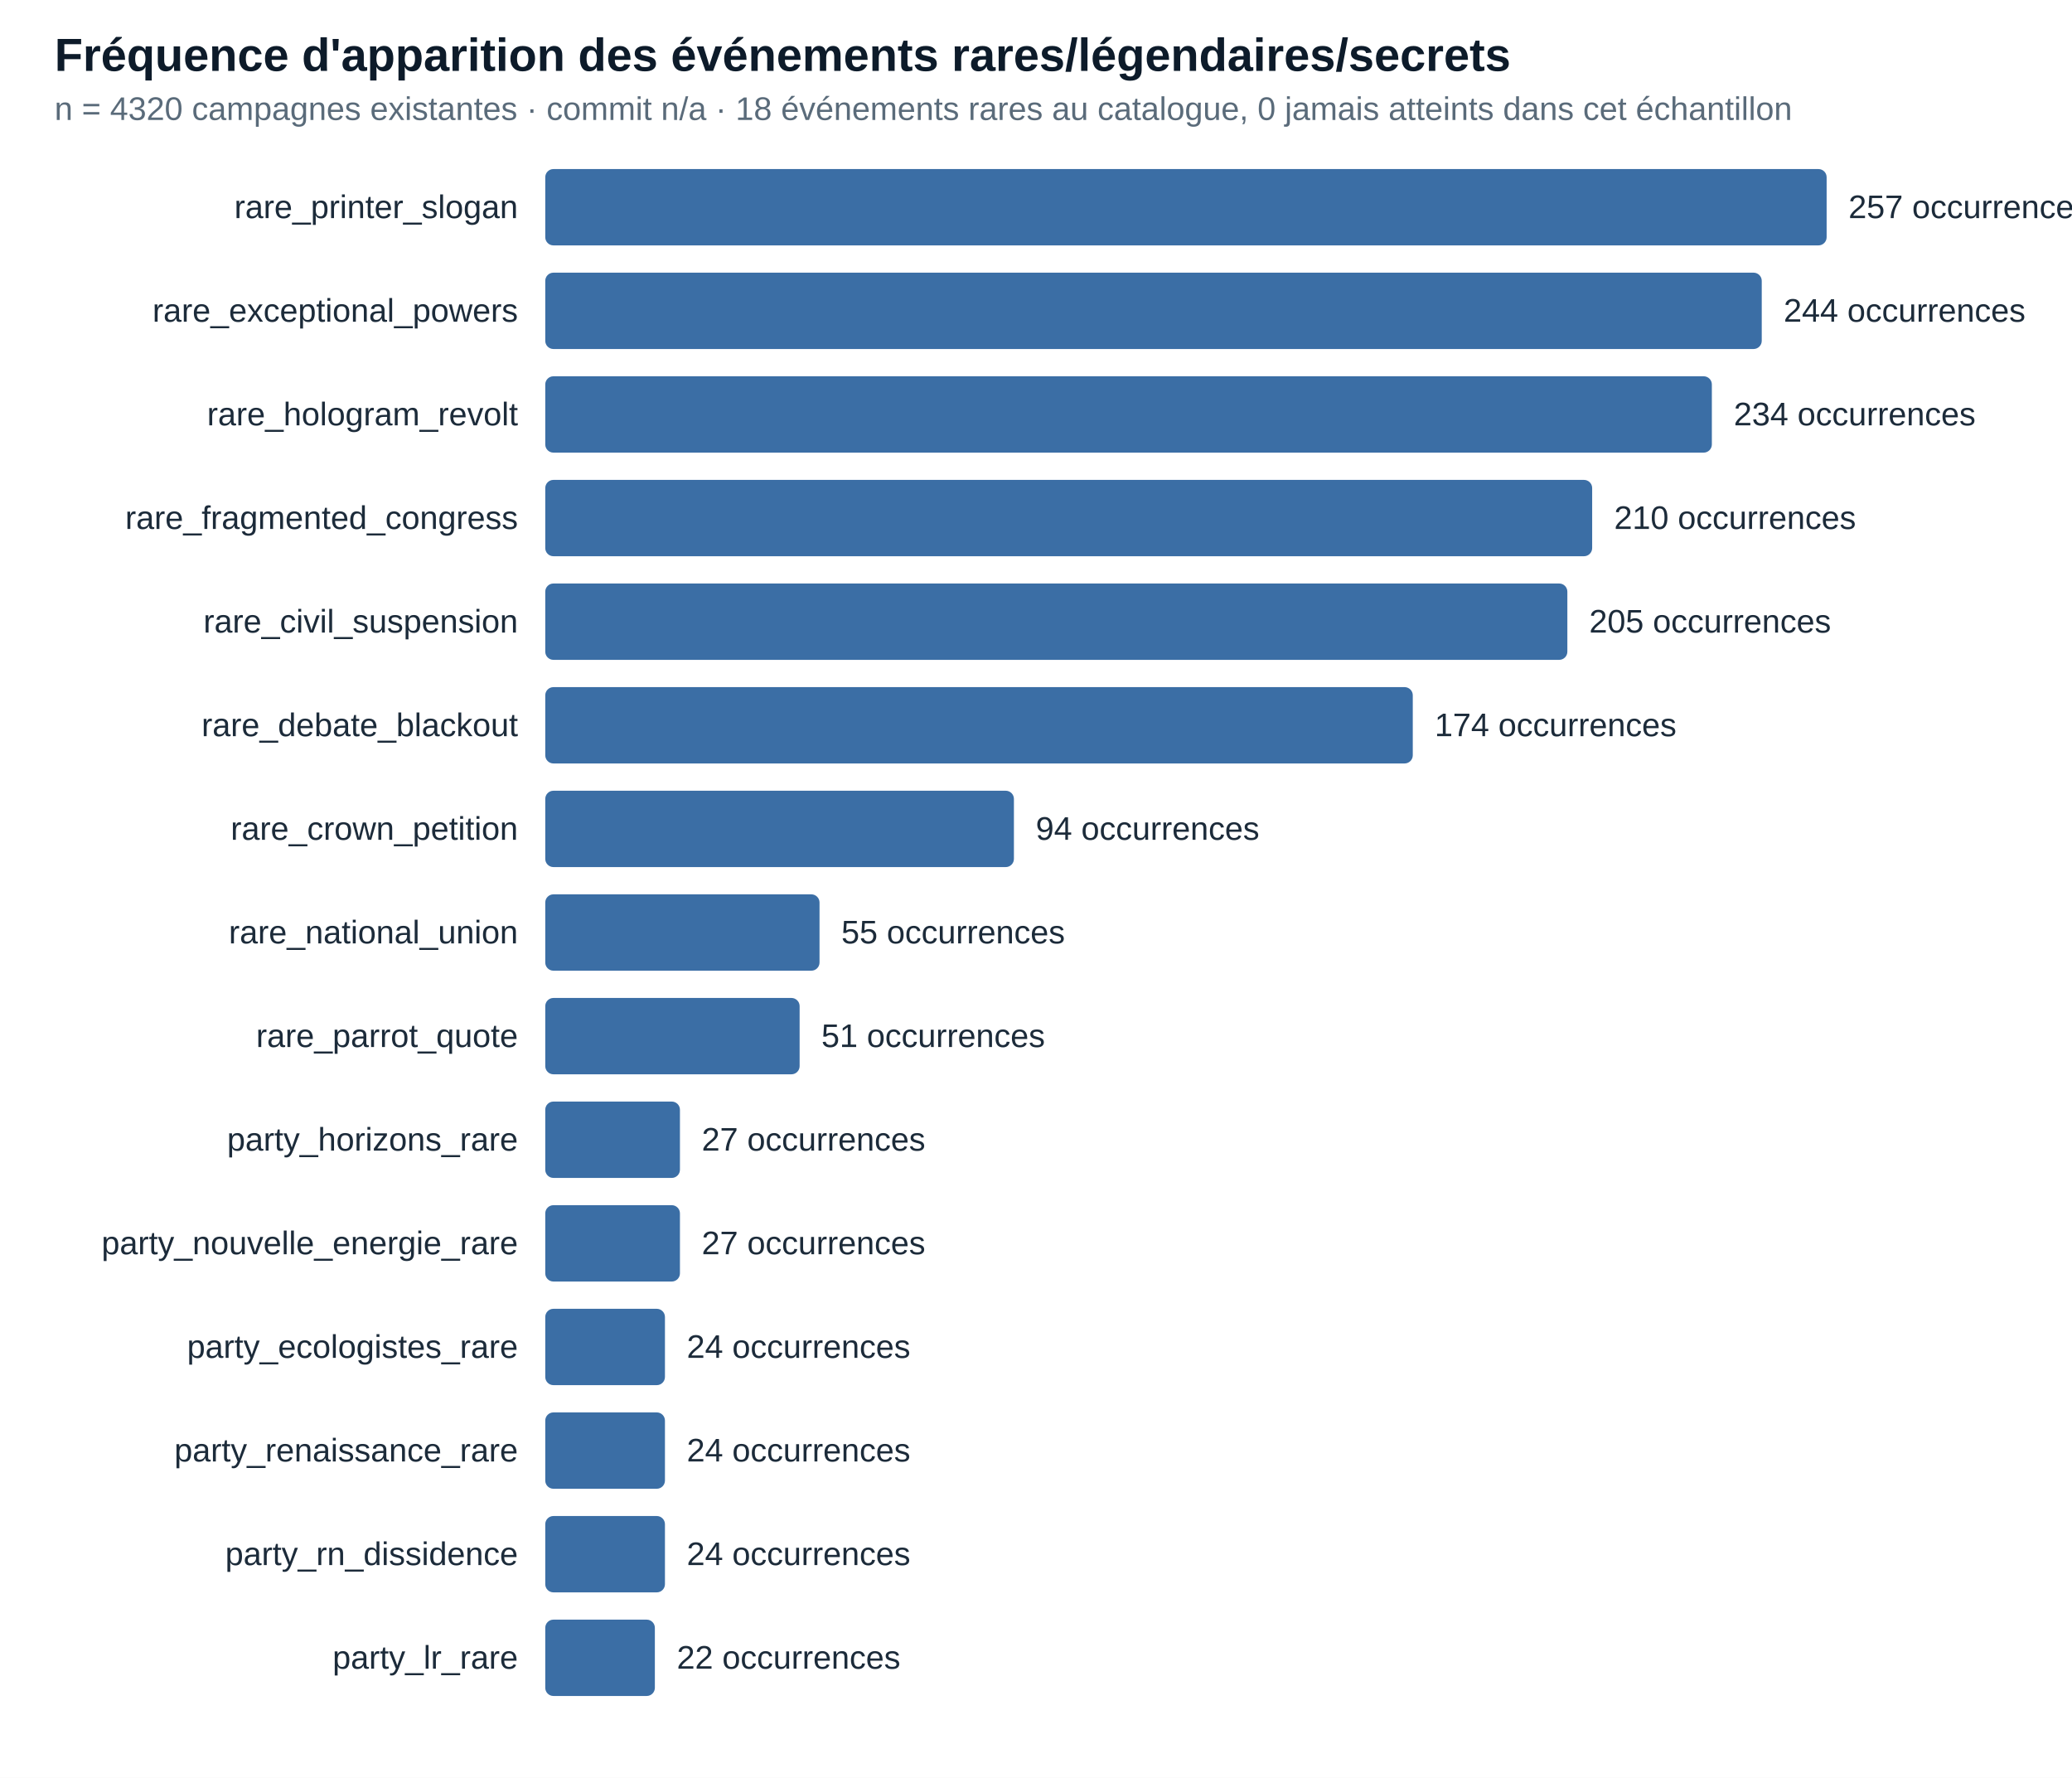
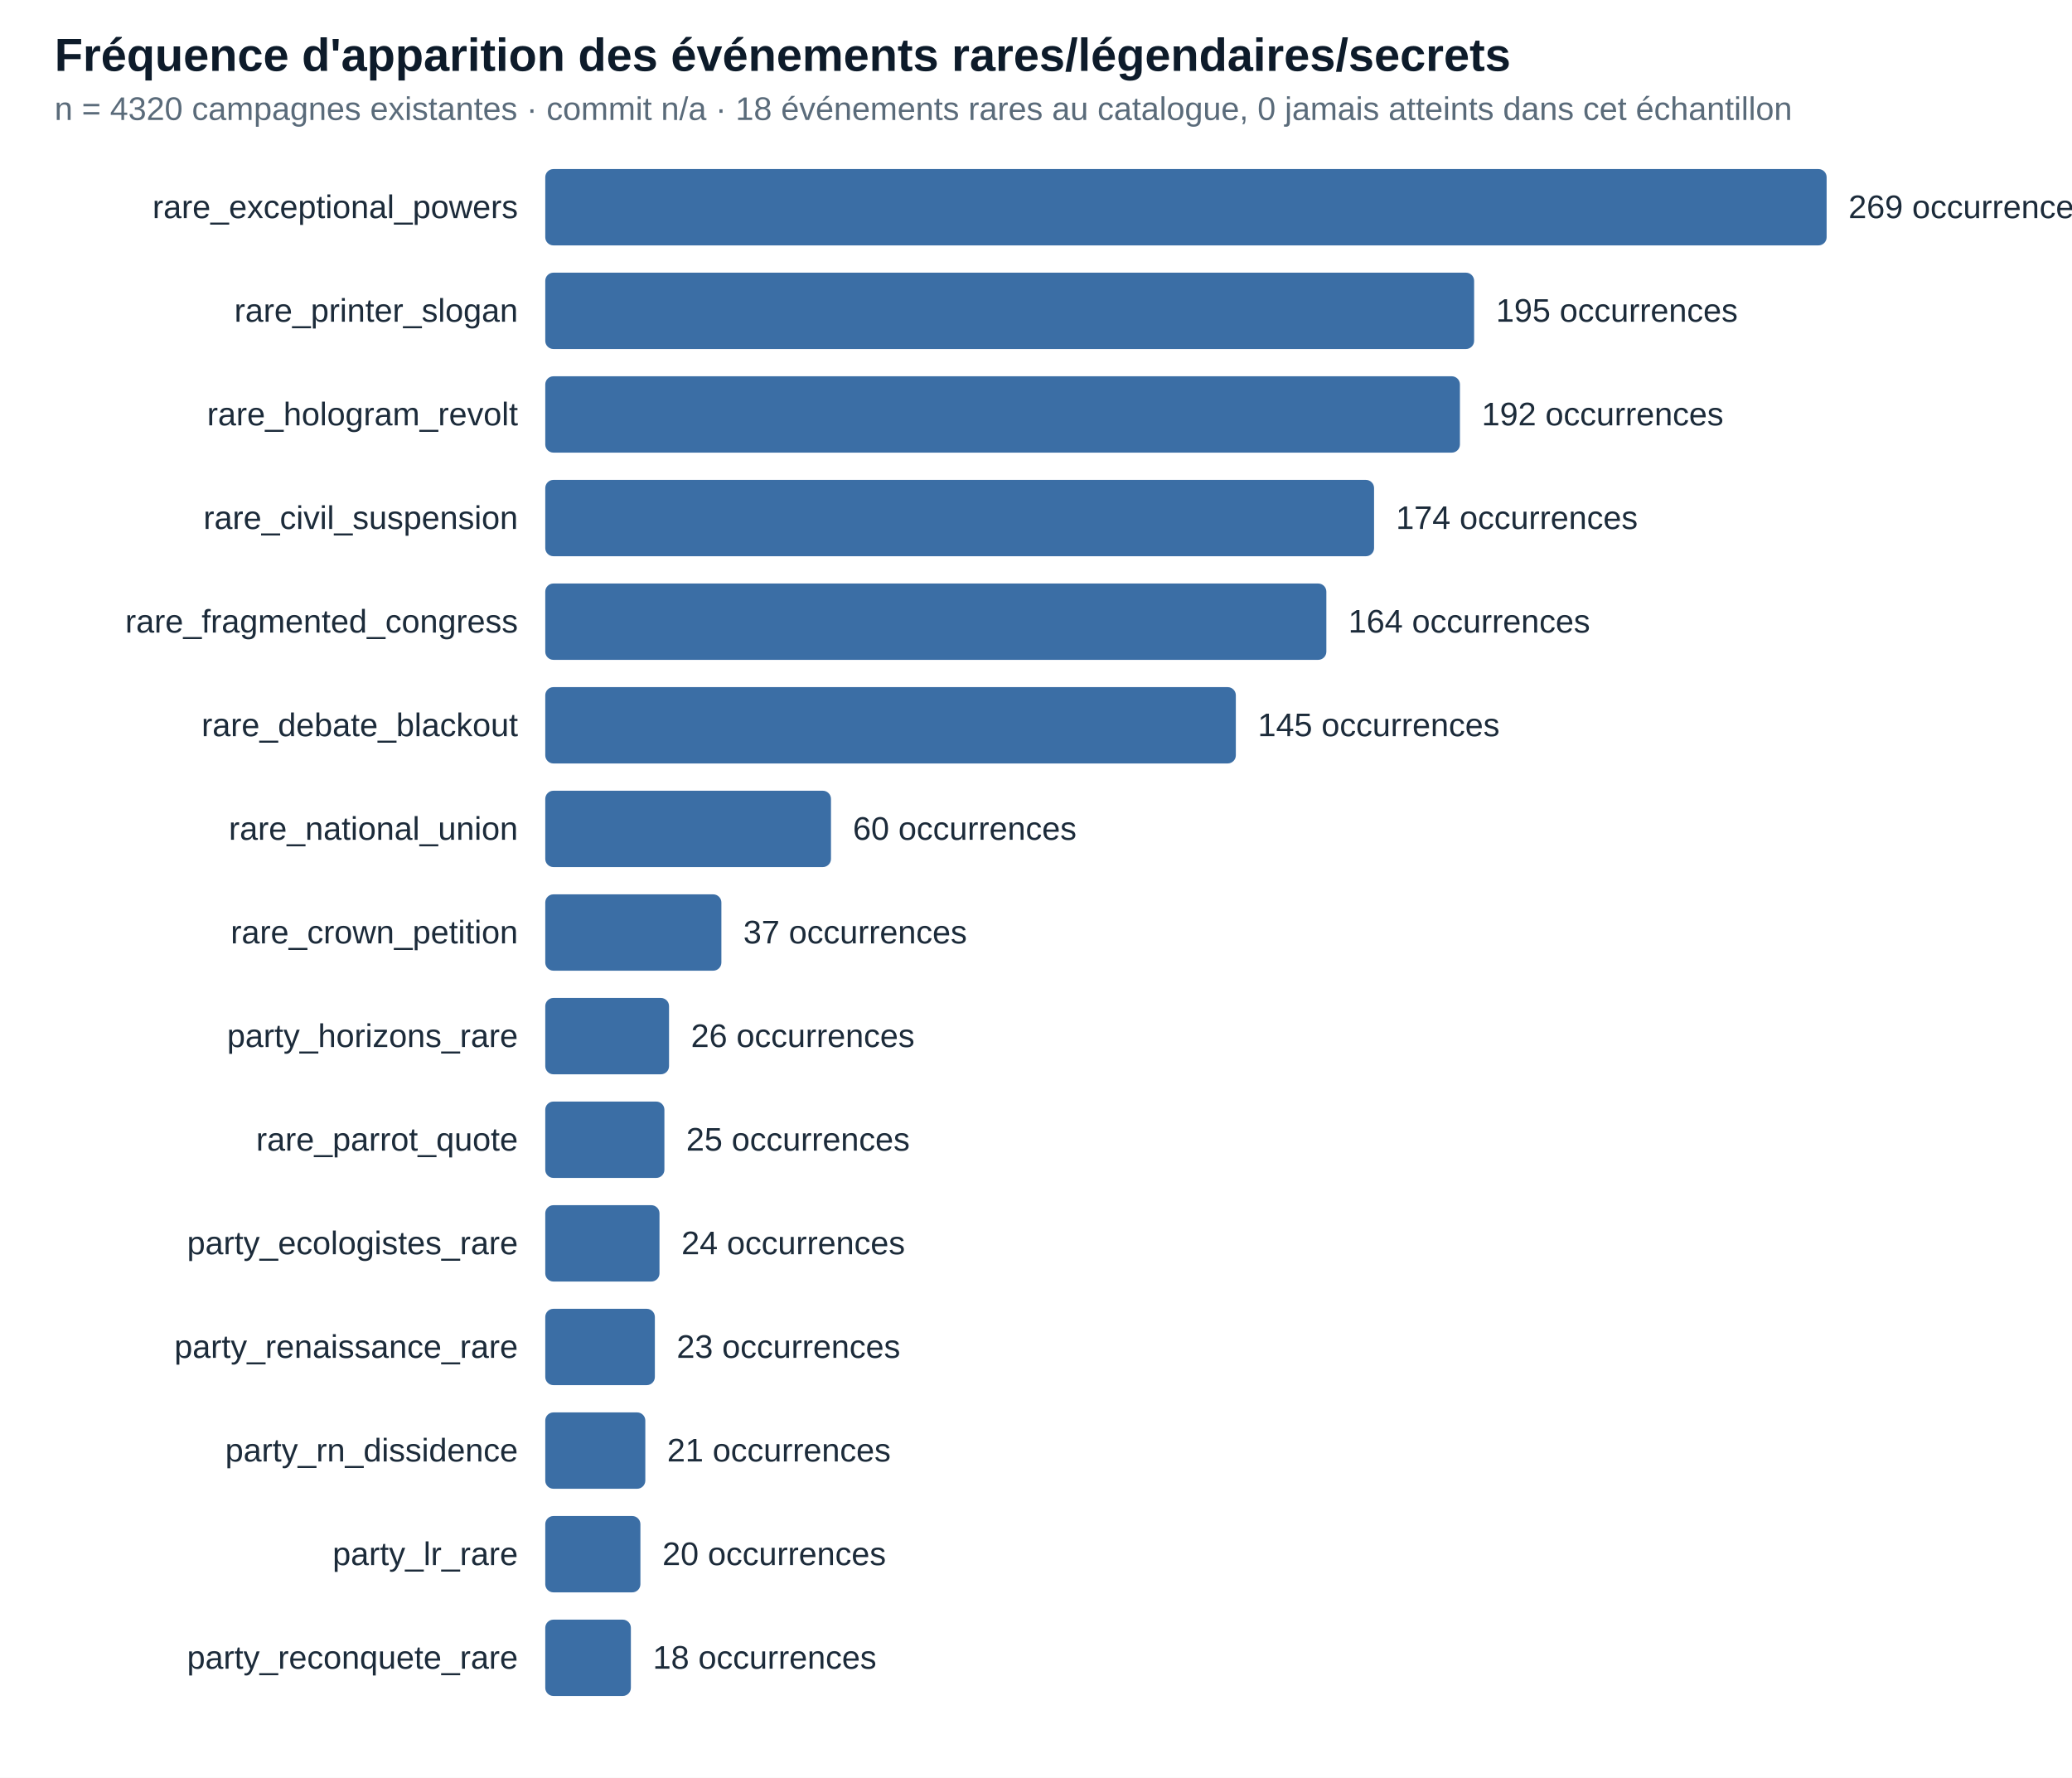
<svg xmlns="http://www.w3.org/2000/svg" width="760" height="652" viewBox="0 0 760 652">
  <rect width="760" height="652" fill="#ffffff" />
  <text x="20" y="26" font-size="17" font-weight="700" fill="#0d1b2a" style="font-family:Arial,Helvetica,sans-serif">Fréquence d'apparition des événements rares/légendaires/secrets</text>
  <text x="20" y="44" font-size="12" fill="#5a6b7a" style="font-family:Arial,Helvetica,sans-serif">n = 4320 campagnes existantes · commit n/a · 18 événements rares au catalogue, 0 jamais atteints dans cet échantillon</text>
-   <text x="190" y="80" text-anchor="end" font-size="12" fill="#1c2b3a" style="font-family:Arial,Helvetica,sans-serif">rare_printer_slogan</text>
+   <text x="190" y="80" text-anchor="end" font-size="12" fill="#1c2b3a" style="font-family:Arial,Helvetica,sans-serif">rare_exceptional_powers</text>
  <rect x="200" y="62" width="470.0" height="28" fill="#3b6ea5" rx="3" />
-   <text x="678" y="80" font-size="12" fill="#1c2b3a" style="font-family:Arial,Helvetica,sans-serif">257 occurrences</text>
-   <text x="190" y="118" text-anchor="end" font-size="12" fill="#1c2b3a" style="font-family:Arial,Helvetica,sans-serif">rare_exceptional_powers</text>
-   <rect x="200" y="100" width="446.2" height="28" fill="#3b6ea5" rx="3" />
-   <text x="654.226" y="118" font-size="12" fill="#1c2b3a" style="font-family:Arial,Helvetica,sans-serif">244 occurrences</text>
+   <text x="678" y="80" font-size="12" fill="#1c2b3a" style="font-family:Arial,Helvetica,sans-serif">269 occurrences</text>
+   <text x="190" y="118" text-anchor="end" font-size="12" fill="#1c2b3a" style="font-family:Arial,Helvetica,sans-serif">rare_printer_slogan</text>
+   <rect x="200" y="100" width="340.7" height="28" fill="#3b6ea5" rx="3" />
+   <text x="548.706" y="118" font-size="12" fill="#1c2b3a" style="font-family:Arial,Helvetica,sans-serif">195 occurrences</text>
  <text x="190" y="156" text-anchor="end" font-size="12" fill="#1c2b3a" style="font-family:Arial,Helvetica,sans-serif">rare_hologram_revolt</text>
-   <rect x="200" y="138" width="427.9" height="28" fill="#3b6ea5" rx="3" />
-   <text x="635.938" y="156" font-size="12" fill="#1c2b3a" style="font-family:Arial,Helvetica,sans-serif">234 occurrences</text>
-   <text x="190" y="194" text-anchor="end" font-size="12" fill="#1c2b3a" style="font-family:Arial,Helvetica,sans-serif">rare_fragmented_congress</text>
-   <rect x="200" y="176" width="384.0" height="28" fill="#3b6ea5" rx="3" />
-   <text x="592.047" y="194" font-size="12" fill="#1c2b3a" style="font-family:Arial,Helvetica,sans-serif">210 occurrences</text>
-   <text x="190" y="232" text-anchor="end" font-size="12" fill="#1c2b3a" style="font-family:Arial,Helvetica,sans-serif">rare_civil_suspension</text>
-   <rect x="200" y="214" width="374.9" height="28" fill="#3b6ea5" rx="3" />
-   <text x="582.903" y="232" font-size="12" fill="#1c2b3a" style="font-family:Arial,Helvetica,sans-serif">205 occurrences</text>
+   <rect x="200" y="138" width="335.5" height="28" fill="#3b6ea5" rx="3" />
+   <text x="543.465" y="156" font-size="12" fill="#1c2b3a" style="font-family:Arial,Helvetica,sans-serif">192 occurrences</text>
+   <text x="190" y="194" text-anchor="end" font-size="12" fill="#1c2b3a" style="font-family:Arial,Helvetica,sans-serif">rare_civil_suspension</text>
+   <rect x="200" y="176" width="304.0" height="28" fill="#3b6ea5" rx="3" />
+   <text x="512.015" y="194" font-size="12" fill="#1c2b3a" style="font-family:Arial,Helvetica,sans-serif">174 occurrences</text>
+   <text x="190" y="232" text-anchor="end" font-size="12" fill="#1c2b3a" style="font-family:Arial,Helvetica,sans-serif">rare_fragmented_congress</text>
+   <rect x="200" y="214" width="286.5" height="28" fill="#3b6ea5" rx="3" />
+   <text x="494.543" y="232" font-size="12" fill="#1c2b3a" style="font-family:Arial,Helvetica,sans-serif">164 occurrences</text>
  <text x="190" y="270" text-anchor="end" font-size="12" fill="#1c2b3a" style="font-family:Arial,Helvetica,sans-serif">rare_debate_blackout</text>
-   <rect x="200" y="252" width="318.2" height="28" fill="#3b6ea5" rx="3" />
-   <text x="526.21" y="270" font-size="12" fill="#1c2b3a" style="font-family:Arial,Helvetica,sans-serif">174 occurrences</text>
-   <text x="190" y="308" text-anchor="end" font-size="12" fill="#1c2b3a" style="font-family:Arial,Helvetica,sans-serif">rare_crown_petition</text>
-   <rect x="200" y="290" width="171.9" height="28" fill="#3b6ea5" rx="3" />
-   <text x="379.907" y="308" font-size="12" fill="#1c2b3a" style="font-family:Arial,Helvetica,sans-serif">94 occurrences</text>
-   <text x="190" y="346" text-anchor="end" font-size="12" fill="#1c2b3a" style="font-family:Arial,Helvetica,sans-serif">rare_national_union</text>
-   <rect x="200" y="328" width="100.6" height="28" fill="#3b6ea5" rx="3" />
-   <text x="308.584" y="346" font-size="12" fill="#1c2b3a" style="font-family:Arial,Helvetica,sans-serif">55 occurrences</text>
-   <text x="190" y="384" text-anchor="end" font-size="12" fill="#1c2b3a" style="font-family:Arial,Helvetica,sans-serif">rare_parrot_quote</text>
-   <rect x="200" y="366" width="93.3" height="28" fill="#3b6ea5" rx="3" />
-   <text x="301.268" y="384" font-size="12" fill="#1c2b3a" style="font-family:Arial,Helvetica,sans-serif">51 occurrences</text>
-   <text x="190" y="422" text-anchor="end" font-size="12" fill="#1c2b3a" style="font-family:Arial,Helvetica,sans-serif">party_horizons_rare</text>
-   <rect x="200" y="404" width="49.4" height="28" fill="#3b6ea5" rx="3" />
-   <text x="257.377" y="422" font-size="12" fill="#1c2b3a" style="font-family:Arial,Helvetica,sans-serif">27 occurrences</text>
-   <text x="190" y="460" text-anchor="end" font-size="12" fill="#1c2b3a" style="font-family:Arial,Helvetica,sans-serif">party_nouvelle_energie_rare</text>
-   <rect x="200" y="442" width="49.4" height="28" fill="#3b6ea5" rx="3" />
-   <text x="257.377" y="460" font-size="12" fill="#1c2b3a" style="font-family:Arial,Helvetica,sans-serif">27 occurrences</text>
-   <text x="190" y="498" text-anchor="end" font-size="12" fill="#1c2b3a" style="font-family:Arial,Helvetica,sans-serif">party_ecologistes_rare</text>
-   <rect x="200" y="480" width="43.9" height="28" fill="#3b6ea5" rx="3" />
-   <text x="251.891" y="498" font-size="12" fill="#1c2b3a" style="font-family:Arial,Helvetica,sans-serif">24 occurrences</text>
-   <text x="190" y="536" text-anchor="end" font-size="12" fill="#1c2b3a" style="font-family:Arial,Helvetica,sans-serif">party_renaissance_rare</text>
-   <rect x="200" y="518" width="43.9" height="28" fill="#3b6ea5" rx="3" />
-   <text x="251.891" y="536" font-size="12" fill="#1c2b3a" style="font-family:Arial,Helvetica,sans-serif">24 occurrences</text>
-   <text x="190" y="574" text-anchor="end" font-size="12" fill="#1c2b3a" style="font-family:Arial,Helvetica,sans-serif">party_rn_dissidence</text>
-   <rect x="200" y="556" width="43.9" height="28" fill="#3b6ea5" rx="3" />
-   <text x="251.891" y="574" font-size="12" fill="#1c2b3a" style="font-family:Arial,Helvetica,sans-serif">24 occurrences</text>
-   <text x="190" y="612" text-anchor="end" font-size="12" fill="#1c2b3a" style="font-family:Arial,Helvetica,sans-serif">party_lr_rare</text>
-   <rect x="200" y="594" width="40.2" height="28" fill="#3b6ea5" rx="3" />
-   <text x="248.233" y="612" font-size="12" fill="#1c2b3a" style="font-family:Arial,Helvetica,sans-serif">22 occurrences</text>
+   <rect x="200" y="252" width="253.3" height="28" fill="#3b6ea5" rx="3" />
+   <text x="461.346" y="270" font-size="12" fill="#1c2b3a" style="font-family:Arial,Helvetica,sans-serif">145 occurrences</text>
+   <text x="190" y="308" text-anchor="end" font-size="12" fill="#1c2b3a" style="font-family:Arial,Helvetica,sans-serif">rare_national_union</text>
+   <rect x="200" y="290" width="104.8" height="28" fill="#3b6ea5" rx="3" />
+   <text x="312.833" y="308" font-size="12" fill="#1c2b3a" style="font-family:Arial,Helvetica,sans-serif">60 occurrences</text>
+   <text x="190" y="346" text-anchor="end" font-size="12" fill="#1c2b3a" style="font-family:Arial,Helvetica,sans-serif">rare_crown_petition</text>
+   <rect x="200" y="328" width="64.6" height="28" fill="#3b6ea5" rx="3" />
+   <text x="272.647" y="346" font-size="12" fill="#1c2b3a" style="font-family:Arial,Helvetica,sans-serif">37 occurrences</text>
+   <text x="190" y="384" text-anchor="end" font-size="12" fill="#1c2b3a" style="font-family:Arial,Helvetica,sans-serif">party_horizons_rare</text>
+   <rect x="200" y="366" width="45.4" height="28" fill="#3b6ea5" rx="3" />
+   <text x="253.428" y="384" font-size="12" fill="#1c2b3a" style="font-family:Arial,Helvetica,sans-serif">26 occurrences</text>
+   <text x="190" y="422" text-anchor="end" font-size="12" fill="#1c2b3a" style="font-family:Arial,Helvetica,sans-serif">rare_parrot_quote</text>
+   <rect x="200" y="404" width="43.7" height="28" fill="#3b6ea5" rx="3" />
+   <text x="251.68" y="422" font-size="12" fill="#1c2b3a" style="font-family:Arial,Helvetica,sans-serif">25 occurrences</text>
+   <text x="190" y="460" text-anchor="end" font-size="12" fill="#1c2b3a" style="font-family:Arial,Helvetica,sans-serif">party_ecologistes_rare</text>
+   <rect x="200" y="442" width="41.9" height="28" fill="#3b6ea5" rx="3" />
+   <text x="249.933" y="460" font-size="12" fill="#1c2b3a" style="font-family:Arial,Helvetica,sans-serif">24 occurrences</text>
+   <text x="190" y="498" text-anchor="end" font-size="12" fill="#1c2b3a" style="font-family:Arial,Helvetica,sans-serif">party_renaissance_rare</text>
+   <rect x="200" y="480" width="40.2" height="28" fill="#3b6ea5" rx="3" />
+   <text x="248.186" y="498" font-size="12" fill="#1c2b3a" style="font-family:Arial,Helvetica,sans-serif">23 occurrences</text>
+   <text x="190" y="536" text-anchor="end" font-size="12" fill="#1c2b3a" style="font-family:Arial,Helvetica,sans-serif">party_rn_dissidence</text>
+   <rect x="200" y="518" width="36.7" height="28" fill="#3b6ea5" rx="3" />
+   <text x="244.691" y="536" font-size="12" fill="#1c2b3a" style="font-family:Arial,Helvetica,sans-serif">21 occurrences</text>
+   <text x="190" y="574" text-anchor="end" font-size="12" fill="#1c2b3a" style="font-family:Arial,Helvetica,sans-serif">party_lr_rare</text>
+   <rect x="200" y="556" width="34.9" height="28" fill="#3b6ea5" rx="3" />
+   <text x="242.944" y="574" font-size="12" fill="#1c2b3a" style="font-family:Arial,Helvetica,sans-serif">20 occurrences</text>
+   <text x="190" y="612" text-anchor="end" font-size="12" fill="#1c2b3a" style="font-family:Arial,Helvetica,sans-serif">party_reconquete_rare</text>
+   <rect x="200" y="594" width="31.4" height="28" fill="#3b6ea5" rx="3" />
+   <text x="239.45" y="612" font-size="12" fill="#1c2b3a" style="font-family:Arial,Helvetica,sans-serif">18 occurrences</text>
</svg>
